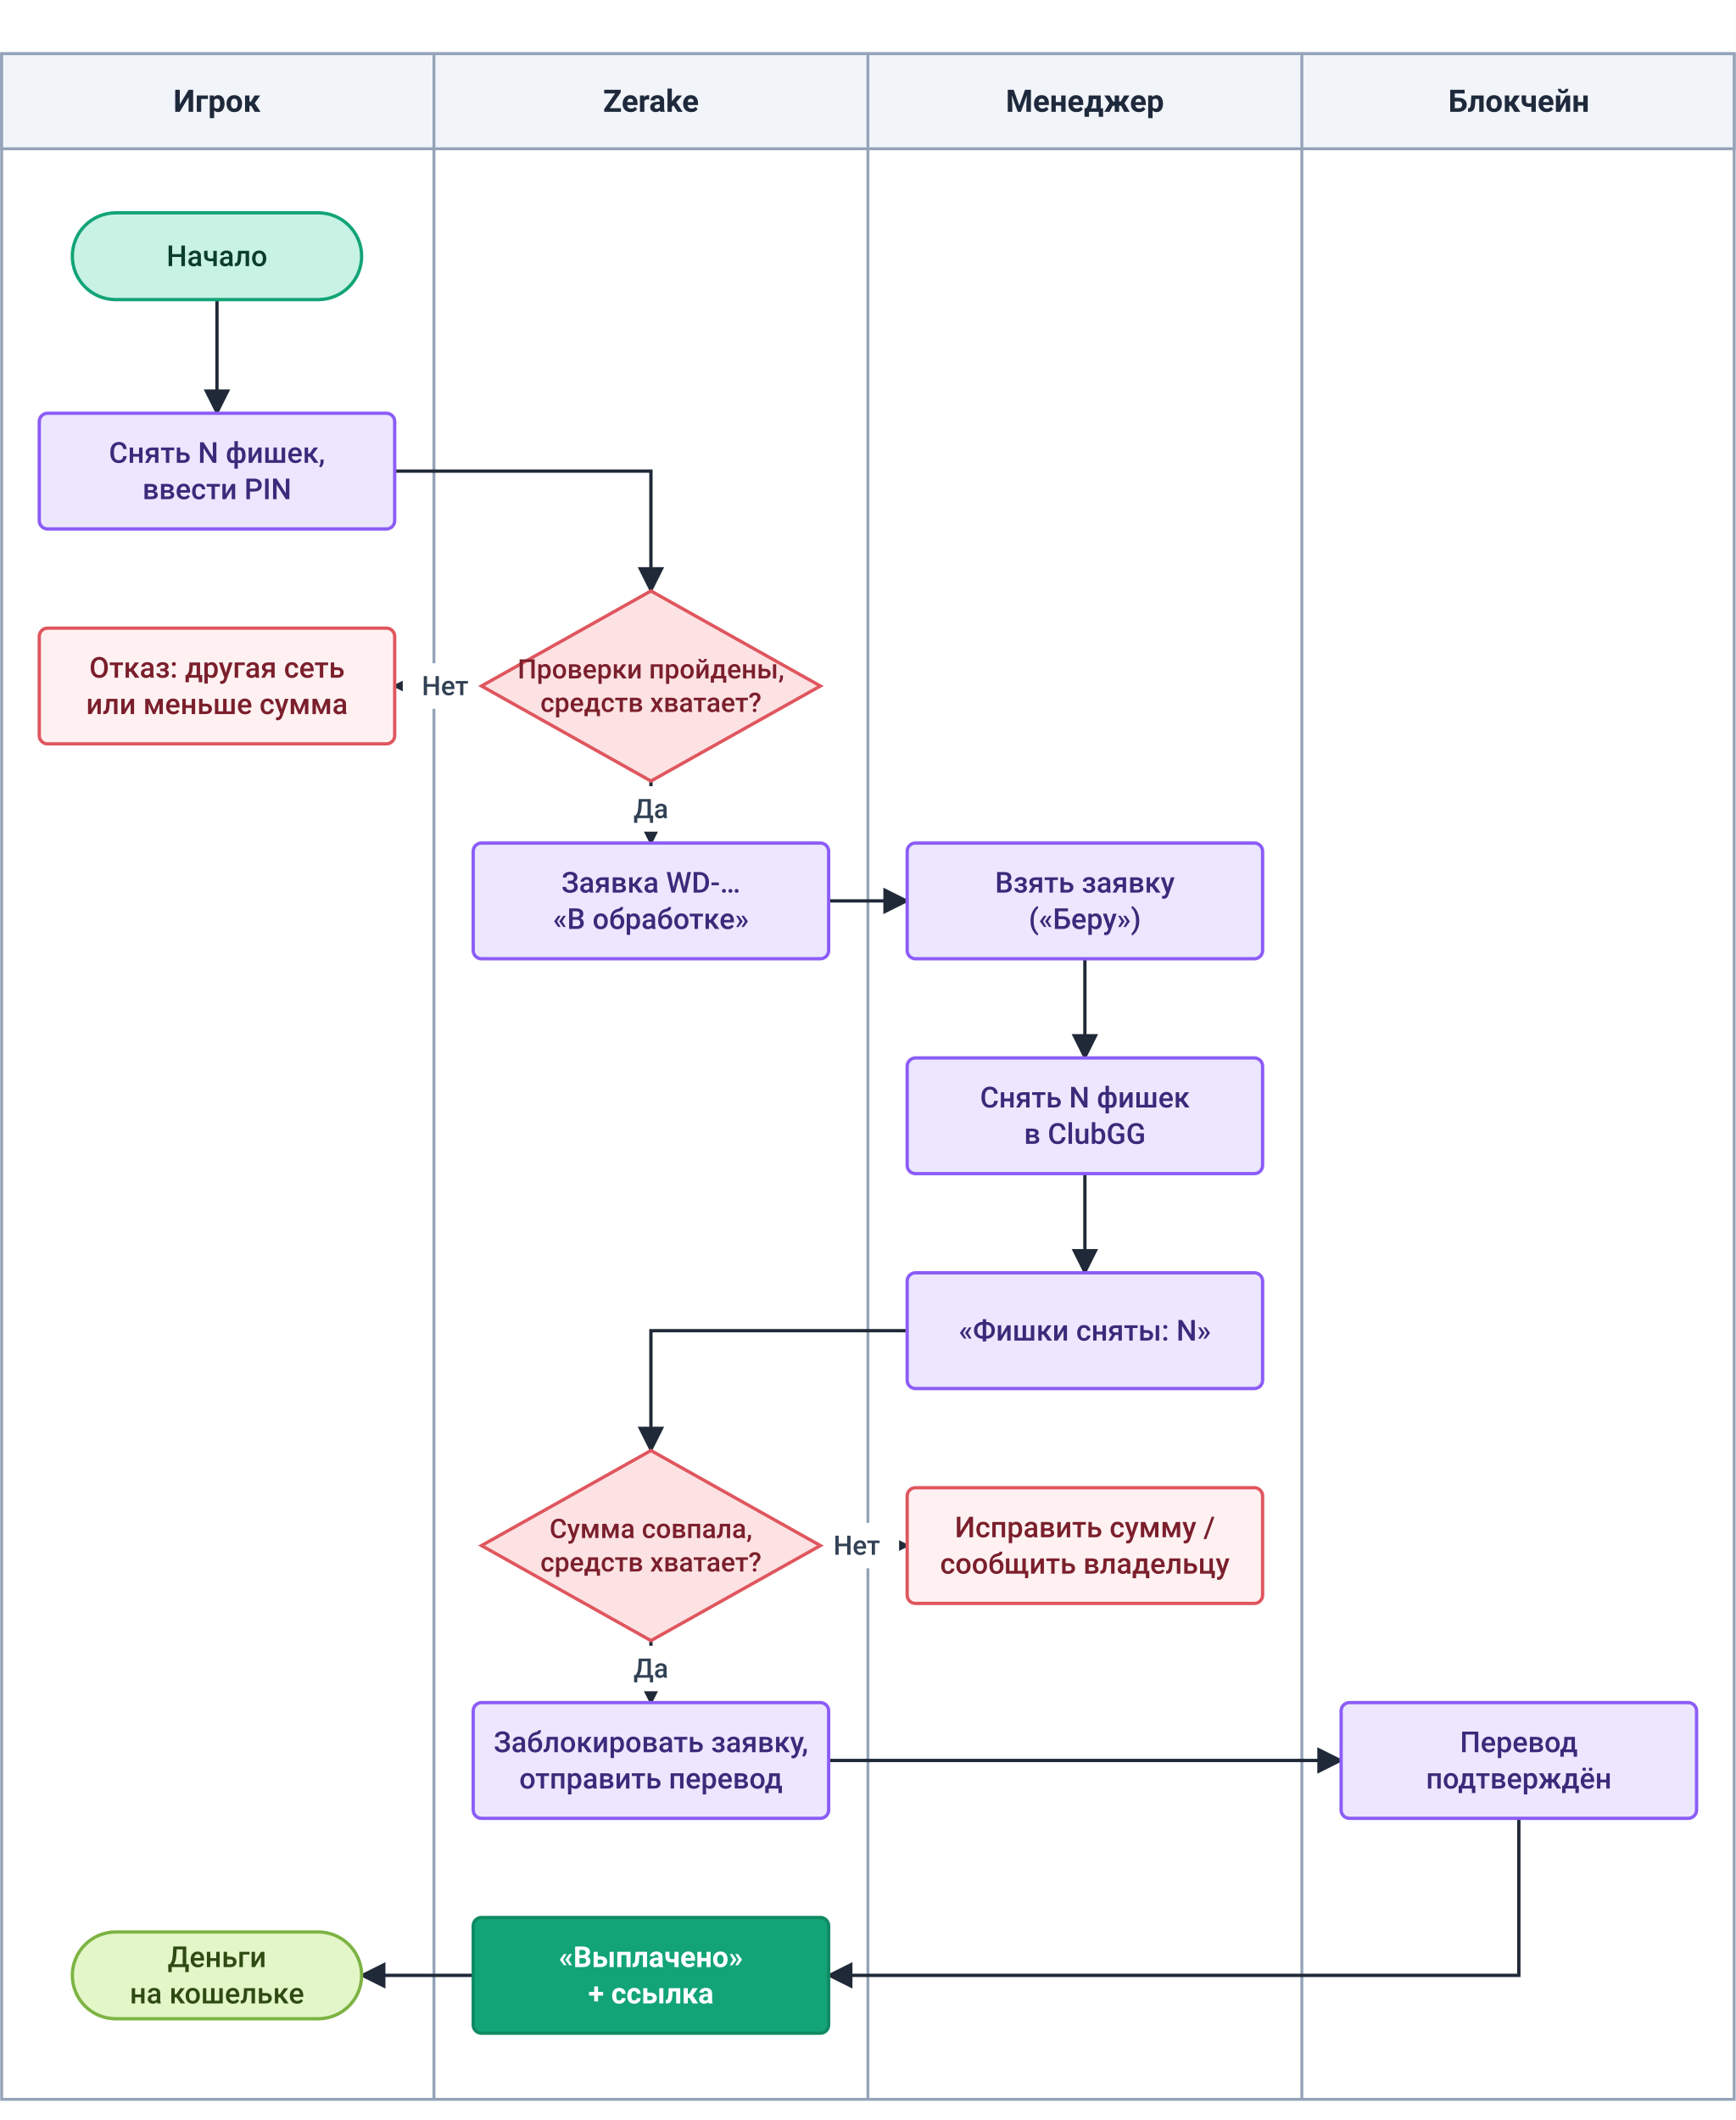
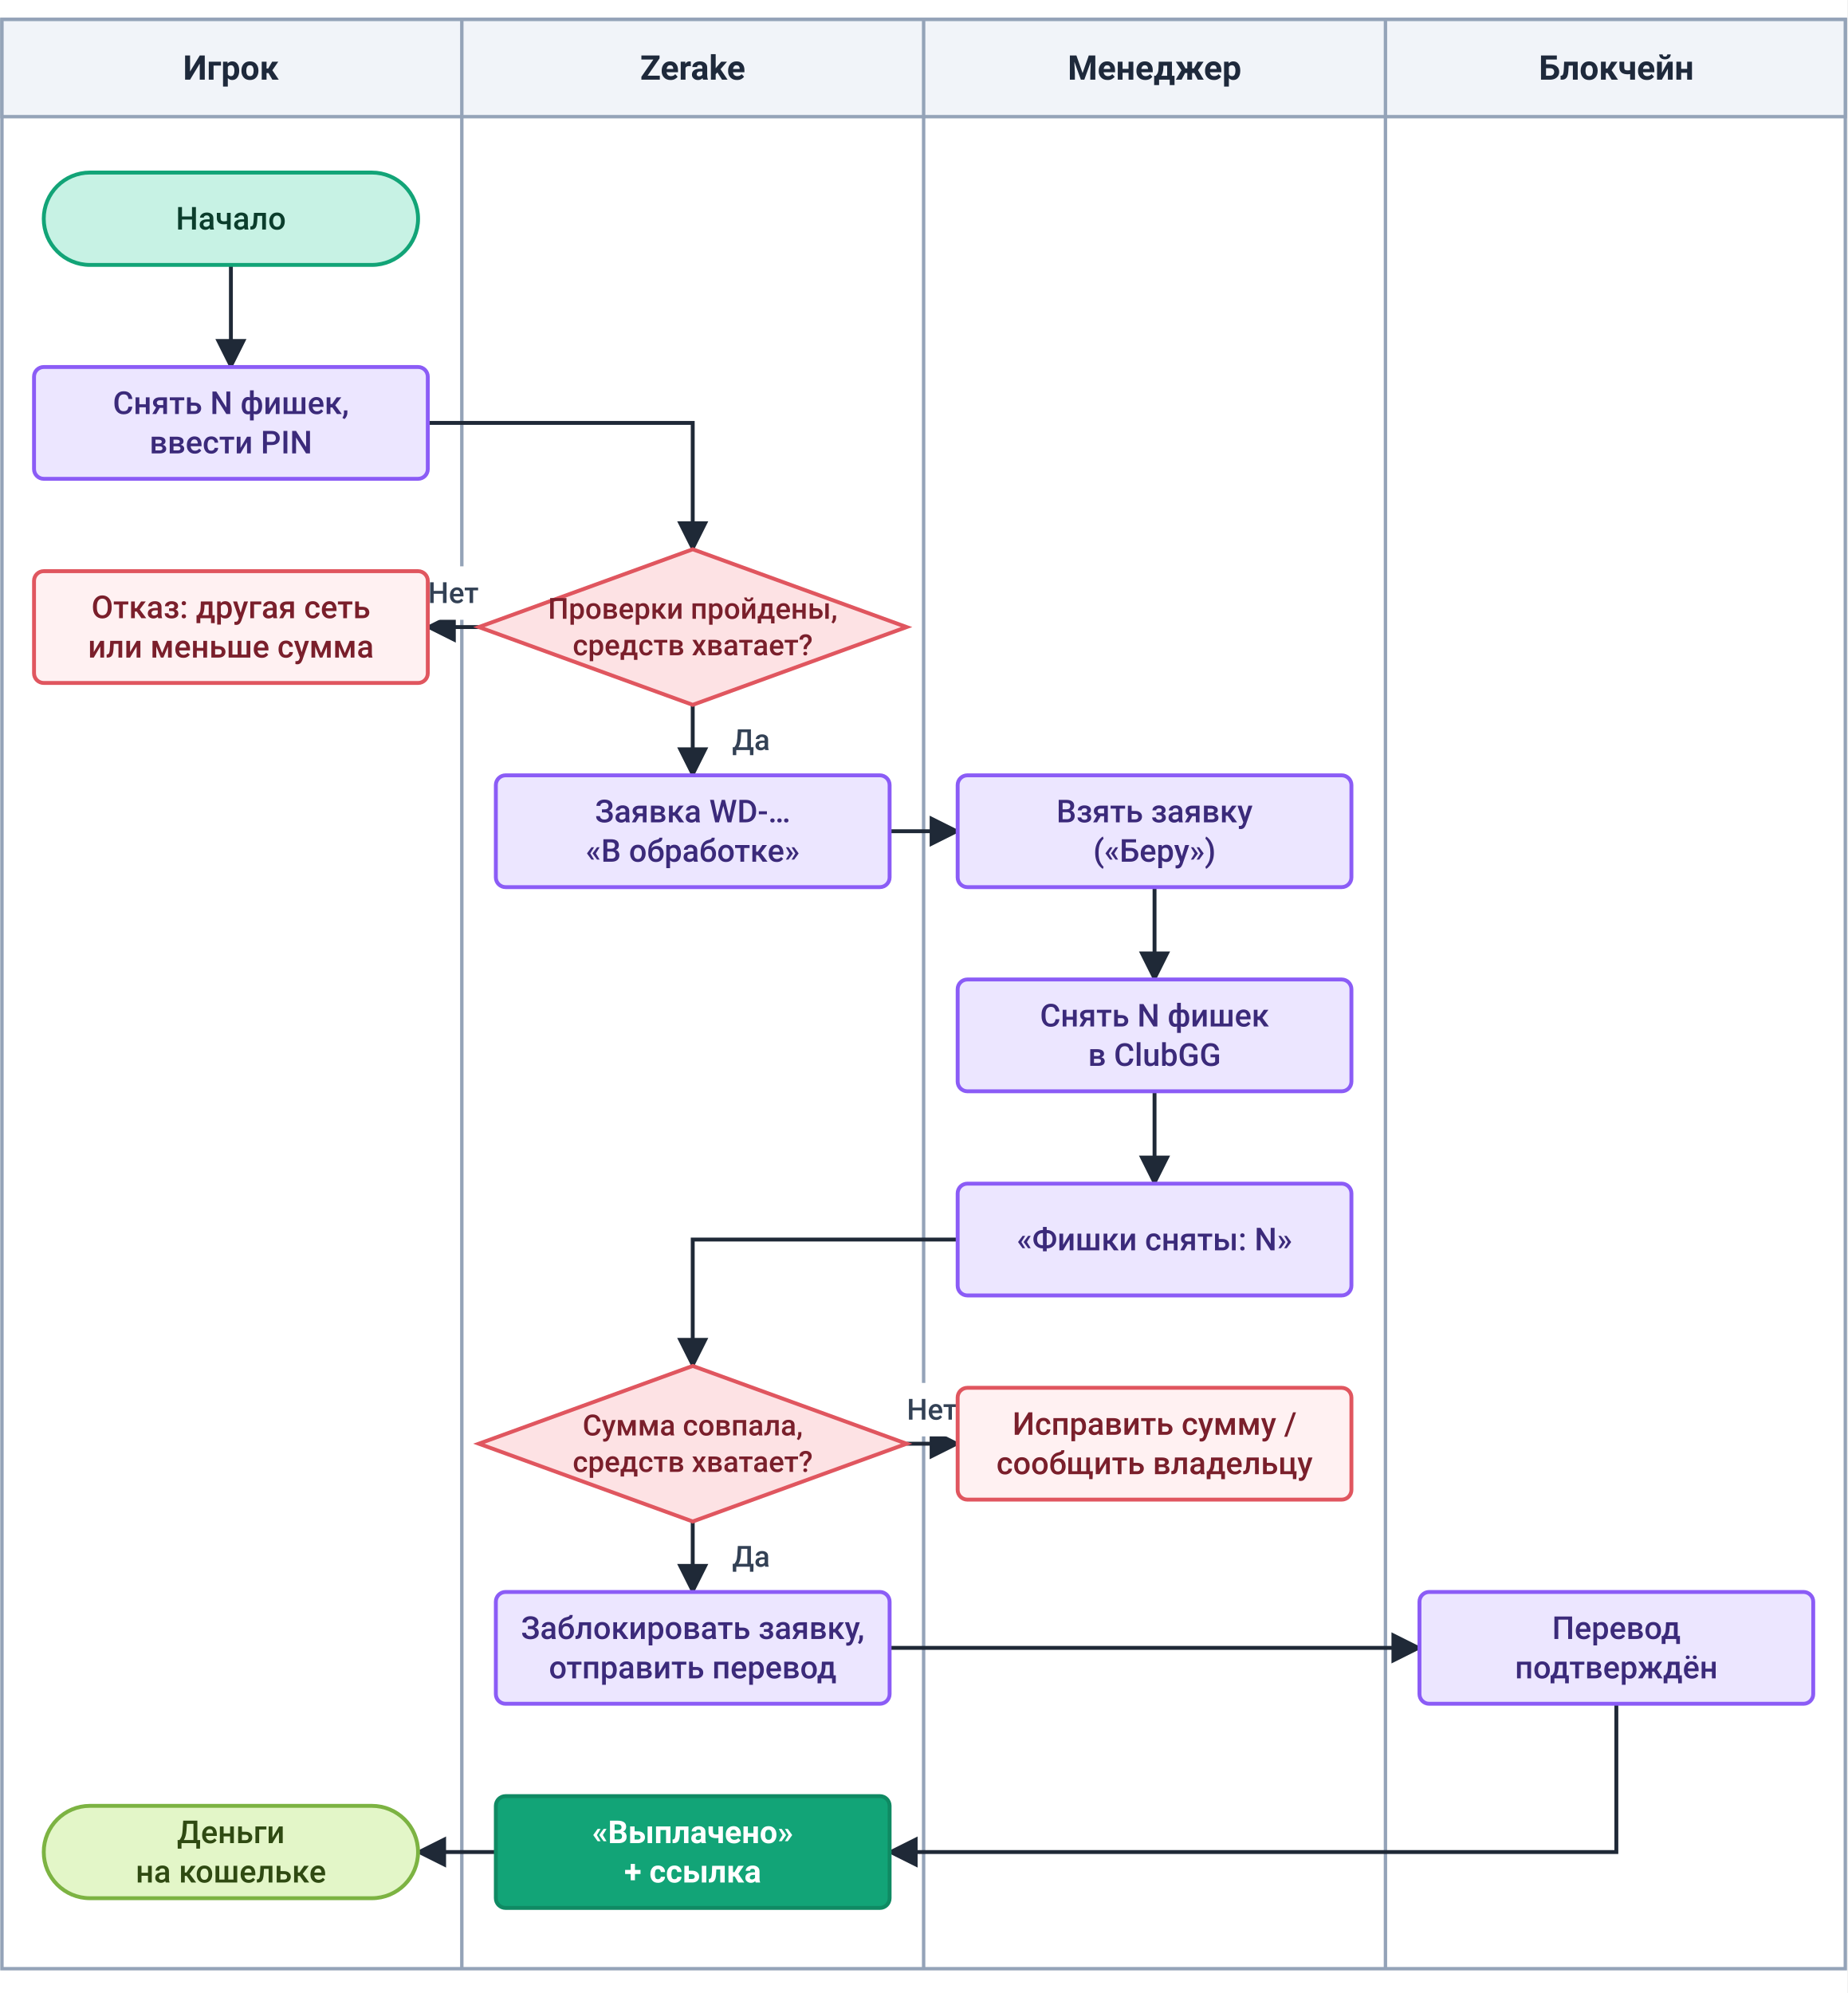
- <svg xmlns="http://www.w3.org/2000/svg" viewBox="0 0 840 1026" width="840" height="1026" font-family="Segoe UI, -apple-system, Roboto, Helvetica, Arial, sans-serif">
+ <svg xmlns="http://www.w3.org/2000/svg" viewBox="0 0 760 820" width="760" height="820" font-family="Segoe UI, -apple-system, Roboto, Helvetica, Arial, sans-serif">
  <defs>
    <marker id="arr" viewBox="0 0 10 10" refX="9" refY="5" markerWidth="8" markerHeight="8" orient="auto-start-reverse">
      <path d="M0,0 L10,5 L0,10 z" fill="#1f2937" />
    </marker>
  </defs>
-   <rect width="840" height="1026" fill="#ffffff" />
-   <rect x="0.8" y="26" width="838.4" height="990" fill="#ffffff" stroke="#94a3b8" stroke-width="1.4" />
-   <rect x="0.8" y="26" width="838.4" height="46" fill="#f1f4f9" stroke="#94a3b8" stroke-width="1.4" />
-   <text x="105.0" y="49.0" text-anchor="middle" dominant-baseline="central" font-size="15" font-weight="600" fill="#1e293b">Игрок</text>
-   <line x1="210" y1="26" x2="210" y2="1016" stroke="#94a3b8" stroke-width="1.4" />
-   <text x="315.0" y="49.0" text-anchor="middle" dominant-baseline="central" font-size="15" font-weight="600" fill="#1e293b">Zerake</text>
-   <line x1="420" y1="26" x2="420" y2="1016" stroke="#94a3b8" stroke-width="1.4" />
-   <text x="525.0" y="49.0" text-anchor="middle" dominant-baseline="central" font-size="15" font-weight="600" fill="#1e293b">Менеджер</text>
-   <line x1="630" y1="26" x2="630" y2="1016" stroke="#94a3b8" stroke-width="1.4" />
-   <text x="735.0" y="49.0" text-anchor="middle" dominant-baseline="central" font-size="15" font-weight="600" fill="#1e293b">Блокчейн</text>
-   <path d="M105.0,145.0 L105.0,200.0" fill="none" stroke="#1f2937" stroke-width="1.6" marker-end="url(#arr)" />
-   <path d="M191.0,228.0 L315.0,228.0 L315.0,286.0" fill="none" stroke="#1f2937" stroke-width="1.6" marker-end="url(#arr)" />
-   <path d="M233.0,332.0 L191.0,332.0" fill="none" stroke="#1f2937" stroke-width="1.6" marker-end="url(#arr)" />
-   <rect x="194.9" y="321.0" width="41" height="22" rx="4" fill="#ffffff" />
-   <text x="215.4" y="332.0" text-anchor="middle" dominant-baseline="central" font-size="13" font-weight="500" fill="#334155">Нет</text>
-   <path d="M315.0,378.0 L315.0,408.0" fill="none" stroke="#1f2937" stroke-width="1.6" marker-end="url(#arr)" />
-   <rect x="299.0" y="380.5" width="32" height="22" rx="4" fill="#ffffff" />
-   <text x="315.0" y="391.5" text-anchor="middle" dominant-baseline="central" font-size="13" font-weight="500" fill="#334155">Да</text>
-   <path d="M401.0,436.0 L439.0,436.0" fill="none" stroke="#1f2937" stroke-width="1.6" marker-end="url(#arr)" />
-   <path d="M525.0,464.0 L525.0,512.0" fill="none" stroke="#1f2937" stroke-width="1.6" marker-end="url(#arr)" />
-   <path d="M525.0,568.0 L525.0,616.0" fill="none" stroke="#1f2937" stroke-width="1.6" marker-end="url(#arr)" />
-   <path d="M439.0,644.0 L315.0,644.0 L315.0,702.0" fill="none" stroke="#1f2937" stroke-width="1.6" marker-end="url(#arr)" />
-   <path d="M397.0,748.0 L439.0,748.0" fill="none" stroke="#1f2937" stroke-width="1.6" marker-end="url(#arr)" />
-   <rect x="394.1" y="737.0" width="41" height="22" rx="4" fill="#ffffff" />
-   <text x="414.6" y="748.0" text-anchor="middle" dominant-baseline="central" font-size="13" font-weight="500" fill="#334155">Нет</text>
-   <path d="M315.0,794.0 L315.0,824.0" fill="none" stroke="#1f2937" stroke-width="1.6" marker-end="url(#arr)" />
-   <rect x="299.0" y="796.5" width="32" height="22" rx="4" fill="#ffffff" />
-   <text x="315.0" y="807.5" text-anchor="middle" dominant-baseline="central" font-size="13" font-weight="500" fill="#334155">Да</text>
-   <path d="M401.0,852.0 L649.0,852.0" fill="none" stroke="#1f2937" stroke-width="1.6" marker-end="url(#arr)" />
-   <path d="M735.0,880.0 L735.0,956.0 L401.0,956.0" fill="none" stroke="#1f2937" stroke-width="1.6" marker-end="url(#arr)" />
-   <path d="M229.0,956.0 L175.0,956.0" fill="none" stroke="#1f2937" stroke-width="1.6" marker-end="url(#arr)" />
-   <rect x="35.0" y="103.0" width="140" height="42" rx="21.0" fill="#c7f2e4" stroke="#12a477" stroke-width="1.6" />
-   <text x="105.0" y="124.0" text-anchor="middle" dominant-baseline="central" font-size="14" font-weight="500" fill="#0b3d2c">Начало</text>
-   <rect x="19.0" y="200.0" width="172" height="56" rx="4" fill="#ece6ff" stroke="#8b5cf6" stroke-width="1.6" />
-   <text x="105.0" y="219.2" text-anchor="middle" dominant-baseline="central" font-size="14" font-weight="500" fill="#3b2a7a">Снять N фишек,</text>
-   <text x="105.0" y="236.8" text-anchor="middle" dominant-baseline="central" font-size="14" font-weight="500" fill="#3b2a7a">ввести PIN</text>
-   <polygon points="315.0,286.0 397.0,332.0 315.0,378.0 233.0,332.0" fill="#fde2e4" stroke="#e0565f" stroke-width="1.6" />
-   <text x="315.0" y="323.9" text-anchor="middle" dominant-baseline="central" font-size="13" font-weight="500" fill="#7a1f2b">Проверки пройдены,</text>
-   <text x="315.0" y="340.1" text-anchor="middle" dominant-baseline="central" font-size="13" font-weight="500" fill="#7a1f2b">средств хватает?</text>
-   <rect x="19.0" y="304.0" width="172" height="56" rx="4" fill="#fff1f2" stroke="#e0565f" stroke-width="1.6" />
-   <text x="105.0" y="323.2" text-anchor="middle" dominant-baseline="central" font-size="14" font-weight="500" fill="#7a1f2b">Отказ: другая сеть</text>
-   <text x="105.0" y="340.8" text-anchor="middle" dominant-baseline="central" font-size="14" font-weight="500" fill="#7a1f2b">или меньше сумма</text>
-   <rect x="229.0" y="408.0" width="172" height="56" rx="4" fill="#ece6ff" stroke="#8b5cf6" stroke-width="1.6" />
-   <text x="315.0" y="427.2" text-anchor="middle" dominant-baseline="central" font-size="14" font-weight="500" fill="#3b2a7a">Заявка WD-…</text>
-   <text x="315.0" y="444.8" text-anchor="middle" dominant-baseline="central" font-size="14" font-weight="500" fill="#3b2a7a">«В обработке»</text>
-   <rect x="439.0" y="408.0" width="172" height="56" rx="4" fill="#ece6ff" stroke="#8b5cf6" stroke-width="1.6" />
-   <text x="525.0" y="427.2" text-anchor="middle" dominant-baseline="central" font-size="14" font-weight="500" fill="#3b2a7a">Взять заявку</text>
-   <text x="525.0" y="444.8" text-anchor="middle" dominant-baseline="central" font-size="14" font-weight="500" fill="#3b2a7a">(«Беру»)</text>
-   <rect x="439.0" y="512.0" width="172" height="56" rx="4" fill="#ece6ff" stroke="#8b5cf6" stroke-width="1.6" />
-   <text x="525.0" y="531.2" text-anchor="middle" dominant-baseline="central" font-size="14" font-weight="500" fill="#3b2a7a">Снять N фишек</text>
-   <text x="525.0" y="548.8" text-anchor="middle" dominant-baseline="central" font-size="14" font-weight="500" fill="#3b2a7a">в ClubGG</text>
-   <rect x="439.0" y="616.0" width="172" height="56" rx="4" fill="#ece6ff" stroke="#8b5cf6" stroke-width="1.6" />
-   <text x="525.0" y="644.0" text-anchor="middle" dominant-baseline="central" font-size="14" font-weight="500" fill="#3b2a7a">«Фишки сняты: N»</text>
-   <polygon points="315.0,702.0 397.0,748.0 315.0,794.0 233.0,748.0" fill="#fde2e4" stroke="#e0565f" stroke-width="1.6" />
-   <text x="315.0" y="739.9" text-anchor="middle" dominant-baseline="central" font-size="13" font-weight="500" fill="#7a1f2b">Сумма совпала,</text>
-   <text x="315.0" y="756.1" text-anchor="middle" dominant-baseline="central" font-size="13" font-weight="500" fill="#7a1f2b">средств хватает?</text>
-   <rect x="439.0" y="720.0" width="172" height="56" rx="4" fill="#fff1f2" stroke="#e0565f" stroke-width="1.6" />
-   <text x="525.0" y="739.2" text-anchor="middle" dominant-baseline="central" font-size="14" font-weight="500" fill="#7a1f2b">Исправить сумму /</text>
-   <text x="525.0" y="756.8" text-anchor="middle" dominant-baseline="central" font-size="14" font-weight="500" fill="#7a1f2b">сообщить владельцу</text>
-   <rect x="229.0" y="824.0" width="172" height="56" rx="4" fill="#ece6ff" stroke="#8b5cf6" stroke-width="1.6" />
-   <text x="315.0" y="843.2" text-anchor="middle" dominant-baseline="central" font-size="14" font-weight="500" fill="#3b2a7a">Заблокировать заявку,</text>
-   <text x="315.0" y="860.8" text-anchor="middle" dominant-baseline="central" font-size="14" font-weight="500" fill="#3b2a7a">отправить перевод</text>
-   <rect x="649.0" y="824.0" width="172" height="56" rx="4" fill="#ece6ff" stroke="#8b5cf6" stroke-width="1.6" />
-   <text x="735.0" y="843.2" text-anchor="middle" dominant-baseline="central" font-size="14" font-weight="500" fill="#3b2a7a">Перевод</text>
-   <text x="735.0" y="860.8" text-anchor="middle" dominant-baseline="central" font-size="14" font-weight="500" fill="#3b2a7a">подтверждён</text>
-   <rect x="229.0" y="928.0" width="172" height="56" rx="4" fill="#12a477" stroke="#0f8a63" stroke-width="1.6" />
-   <text x="315.0" y="947.2" text-anchor="middle" dominant-baseline="central" font-size="14" font-weight="600" fill="#ffffff">«Выплачено»</text>
-   <text x="315.0" y="964.8" text-anchor="middle" dominant-baseline="central" font-size="14" font-weight="600" fill="#ffffff">+ ссылка</text>
-   <rect x="35.0" y="935.0" width="140" height="42" rx="21.0" fill="#e3f6c8" stroke="#7cb342" stroke-width="1.6" />
-   <text x="105.0" y="947.2" text-anchor="middle" dominant-baseline="central" font-size="14" font-weight="500" fill="#2f4a12">Деньги</text>
-   <text x="105.0" y="964.8" text-anchor="middle" dominant-baseline="central" font-size="14" font-weight="500" fill="#2f4a12">на кошельке</text>
+   <rect width="760" height="820" fill="#ffffff" />
+   <rect x="0.8" y="8" width="758.4" height="802" fill="#ffffff" stroke="#94a3b8" stroke-width="1.4" />
+   <rect x="0.8" y="8" width="758.4" height="40" fill="#f1f4f9" stroke="#94a3b8" stroke-width="1.4" />
+   <text x="95.0" y="28.0" text-anchor="middle" dominant-baseline="central" font-size="14" font-weight="600" fill="#1e293b">Игрок</text>
+   <line x1="190" y1="8" x2="190" y2="810" stroke="#94a3b8" stroke-width="1.4" />
+   <text x="285.0" y="28.0" text-anchor="middle" dominant-baseline="central" font-size="14" font-weight="600" fill="#1e293b">Zerake</text>
+   <line x1="380" y1="8" x2="380" y2="810" stroke="#94a3b8" stroke-width="1.4" />
+   <text x="475.0" y="28.0" text-anchor="middle" dominant-baseline="central" font-size="14" font-weight="600" fill="#1e293b">Менеджер</text>
+   <line x1="570" y1="8" x2="570" y2="810" stroke="#94a3b8" stroke-width="1.4" />
+   <text x="665.0" y="28.0" text-anchor="middle" dominant-baseline="central" font-size="14" font-weight="600" fill="#1e293b">Блокчейн</text>
+   <path d="M95.0,109.0 L95.0,151.0" fill="none" stroke="#1f2937" stroke-width="1.6" marker-end="url(#arr)" />
+   <path d="M176.0,174.0 L285.0,174.0 L285.0,226.0" fill="none" stroke="#1f2937" stroke-width="1.6" marker-end="url(#arr)" />
+   <path d="M197.0,258.0 L176.0,258.0" fill="none" stroke="#1f2937" stroke-width="1.6" marker-end="url(#arr)" />
+   <rect x="166.0" y="233.0" width="41" height="22" rx="4" fill="#ffffff" />
+   <text x="186.5" y="244.0" text-anchor="middle" dominant-baseline="central" font-size="12" font-weight="500" fill="#334155">Нет</text>
+   <path d="M285.0,290.0 L285.0,319.0" fill="none" stroke="#1f2937" stroke-width="1.6" marker-end="url(#arr)" />
+   <rect x="293.0" y="293.5" width="32" height="22" rx="4" fill="#ffffff" />
+   <text x="309.0" y="304.5" text-anchor="middle" dominant-baseline="central" font-size="12" font-weight="500" fill="#334155">Да</text>
+   <path d="M366.0,342.0 L394.0,342.0" fill="none" stroke="#1f2937" stroke-width="1.6" marker-end="url(#arr)" />
+   <path d="M475.0,365.0 L475.0,403.0" fill="none" stroke="#1f2937" stroke-width="1.6" marker-end="url(#arr)" />
+   <path d="M475.0,449.0 L475.0,487.0" fill="none" stroke="#1f2937" stroke-width="1.6" marker-end="url(#arr)" />
+   <path d="M394.0,510.0 L285.0,510.0 L285.0,562.0" fill="none" stroke="#1f2937" stroke-width="1.6" marker-end="url(#arr)" />
+   <path d="M373.0,594.0 L394.0,594.0" fill="none" stroke="#1f2937" stroke-width="1.6" marker-end="url(#arr)" />
+   <rect x="363.0" y="569.0" width="41" height="22" rx="4" fill="#ffffff" />
+   <text x="383.5" y="580.0" text-anchor="middle" dominant-baseline="central" font-size="12" font-weight="500" fill="#334155">Нет</text>
+   <path d="M285.0,626.0 L285.0,655.0" fill="none" stroke="#1f2937" stroke-width="1.6" marker-end="url(#arr)" />
+   <rect x="293.0" y="629.5" width="32" height="22" rx="4" fill="#ffffff" />
+   <text x="309.0" y="640.5" text-anchor="middle" dominant-baseline="central" font-size="12" font-weight="500" fill="#334155">Да</text>
+   <path d="M366.0,678.0 L584.0,678.0" fill="none" stroke="#1f2937" stroke-width="1.6" marker-end="url(#arr)" />
+   <path d="M665.0,701.0 L665.0,762.0 L366.0,762.0" fill="none" stroke="#1f2937" stroke-width="1.6" marker-end="url(#arr)" />
+   <path d="M204.0,762.0 L172.0,762.0" fill="none" stroke="#1f2937" stroke-width="1.6" marker-end="url(#arr)" />
+   <rect x="18.0" y="71.0" width="154" height="38" rx="19.0" fill="#c7f2e4" stroke="#12a477" stroke-width="1.6" />
+   <text x="95.0" y="90.0" text-anchor="middle" dominant-baseline="central" font-size="13" font-weight="500" fill="#0b3d2c">Начало</text>
+   <rect x="14.0" y="151.0" width="162" height="46" rx="4" fill="#ece6ff" stroke="#8b5cf6" stroke-width="1.6" />
+   <text x="95.0" y="165.9" text-anchor="middle" dominant-baseline="central" font-size="13" font-weight="500" fill="#3b2a7a">Снять N фишек,</text>
+   <text x="95.0" y="182.1" text-anchor="middle" dominant-baseline="central" font-size="13" font-weight="500" fill="#3b2a7a">ввести PIN</text>
+   <polygon points="285.0,226.0 373.0,258.0 285.0,290.0 197.0,258.0" fill="#fde2e4" stroke="#e0565f" stroke-width="1.6" />
+   <text x="285.0" y="250.5" text-anchor="middle" dominant-baseline="central" font-size="12" font-weight="500" fill="#7a1f2b">Проверки пройдены,</text>
+   <text x="285.0" y="265.5" text-anchor="middle" dominant-baseline="central" font-size="12" font-weight="500" fill="#7a1f2b">средств хватает?</text>
+   <rect x="14.0" y="235.0" width="162" height="46" rx="4" fill="#fff1f2" stroke="#e0565f" stroke-width="1.6" />
+   <text x="95.0" y="249.9" text-anchor="middle" dominant-baseline="central" font-size="13" font-weight="500" fill="#7a1f2b">Отказ: другая сеть</text>
+   <text x="95.0" y="266.1" text-anchor="middle" dominant-baseline="central" font-size="13" font-weight="500" fill="#7a1f2b">или меньше сумма</text>
+   <rect x="204.0" y="319.0" width="162" height="46" rx="4" fill="#ece6ff" stroke="#8b5cf6" stroke-width="1.6" />
+   <text x="285.0" y="333.9" text-anchor="middle" dominant-baseline="central" font-size="13" font-weight="500" fill="#3b2a7a">Заявка WD-…</text>
+   <text x="285.0" y="350.1" text-anchor="middle" dominant-baseline="central" font-size="13" font-weight="500" fill="#3b2a7a">«В обработке»</text>
+   <rect x="394.0" y="319.0" width="162" height="46" rx="4" fill="#ece6ff" stroke="#8b5cf6" stroke-width="1.6" />
+   <text x="475.0" y="333.9" text-anchor="middle" dominant-baseline="central" font-size="13" font-weight="500" fill="#3b2a7a">Взять заявку</text>
+   <text x="475.0" y="350.1" text-anchor="middle" dominant-baseline="central" font-size="13" font-weight="500" fill="#3b2a7a">(«Беру»)</text>
+   <rect x="394.0" y="403.0" width="162" height="46" rx="4" fill="#ece6ff" stroke="#8b5cf6" stroke-width="1.6" />
+   <text x="475.0" y="417.9" text-anchor="middle" dominant-baseline="central" font-size="13" font-weight="500" fill="#3b2a7a">Снять N фишек</text>
+   <text x="475.0" y="434.1" text-anchor="middle" dominant-baseline="central" font-size="13" font-weight="500" fill="#3b2a7a">в ClubGG</text>
+   <rect x="394.0" y="487.0" width="162" height="46" rx="4" fill="#ece6ff" stroke="#8b5cf6" stroke-width="1.6" />
+   <text x="475.0" y="510.0" text-anchor="middle" dominant-baseline="central" font-size="13" font-weight="500" fill="#3b2a7a">«Фишки сняты: N»</text>
+   <polygon points="285.0,562.0 373.0,594.0 285.0,626.0 197.0,594.0" fill="#fde2e4" stroke="#e0565f" stroke-width="1.6" />
+   <text x="285.0" y="586.5" text-anchor="middle" dominant-baseline="central" font-size="12" font-weight="500" fill="#7a1f2b">Сумма совпала,</text>
+   <text x="285.0" y="601.5" text-anchor="middle" dominant-baseline="central" font-size="12" font-weight="500" fill="#7a1f2b">средств хватает?</text>
+   <rect x="394.0" y="571.0" width="162" height="46" rx="4" fill="#fff1f2" stroke="#e0565f" stroke-width="1.6" />
+   <text x="475.0" y="585.9" text-anchor="middle" dominant-baseline="central" font-size="13" font-weight="500" fill="#7a1f2b">Исправить сумму /</text>
+   <text x="475.0" y="602.1" text-anchor="middle" dominant-baseline="central" font-size="13" font-weight="500" fill="#7a1f2b">сообщить владельцу</text>
+   <rect x="204.0" y="655.0" width="162" height="46" rx="4" fill="#ece6ff" stroke="#8b5cf6" stroke-width="1.6" />
+   <text x="285.0" y="669.9" text-anchor="middle" dominant-baseline="central" font-size="13" font-weight="500" fill="#3b2a7a">Заблокировать заявку,</text>
+   <text x="285.0" y="686.1" text-anchor="middle" dominant-baseline="central" font-size="13" font-weight="500" fill="#3b2a7a">отправить перевод</text>
+   <rect x="584.0" y="655.0" width="162" height="46" rx="4" fill="#ece6ff" stroke="#8b5cf6" stroke-width="1.6" />
+   <text x="665.0" y="669.9" text-anchor="middle" dominant-baseline="central" font-size="13" font-weight="500" fill="#3b2a7a">Перевод</text>
+   <text x="665.0" y="686.1" text-anchor="middle" dominant-baseline="central" font-size="13" font-weight="500" fill="#3b2a7a">подтверждён</text>
+   <rect x="204.0" y="739.0" width="162" height="46" rx="4" fill="#12a477" stroke="#0f8a63" stroke-width="1.6" />
+   <text x="285.0" y="753.9" text-anchor="middle" dominant-baseline="central" font-size="13" font-weight="600" fill="#ffffff">«Выплачено»</text>
+   <text x="285.0" y="770.1" text-anchor="middle" dominant-baseline="central" font-size="13" font-weight="600" fill="#ffffff">+ ссылка</text>
+   <rect x="18.0" y="743.0" width="154" height="38" rx="19.0" fill="#e3f6c8" stroke="#7cb342" stroke-width="1.6" />
+   <text x="95.0" y="753.9" text-anchor="middle" dominant-baseline="central" font-size="13" font-weight="500" fill="#2f4a12">Деньги</text>
+   <text x="95.0" y="770.1" text-anchor="middle" dominant-baseline="central" font-size="13" font-weight="500" fill="#2f4a12">на кошельке</text>
</svg>
